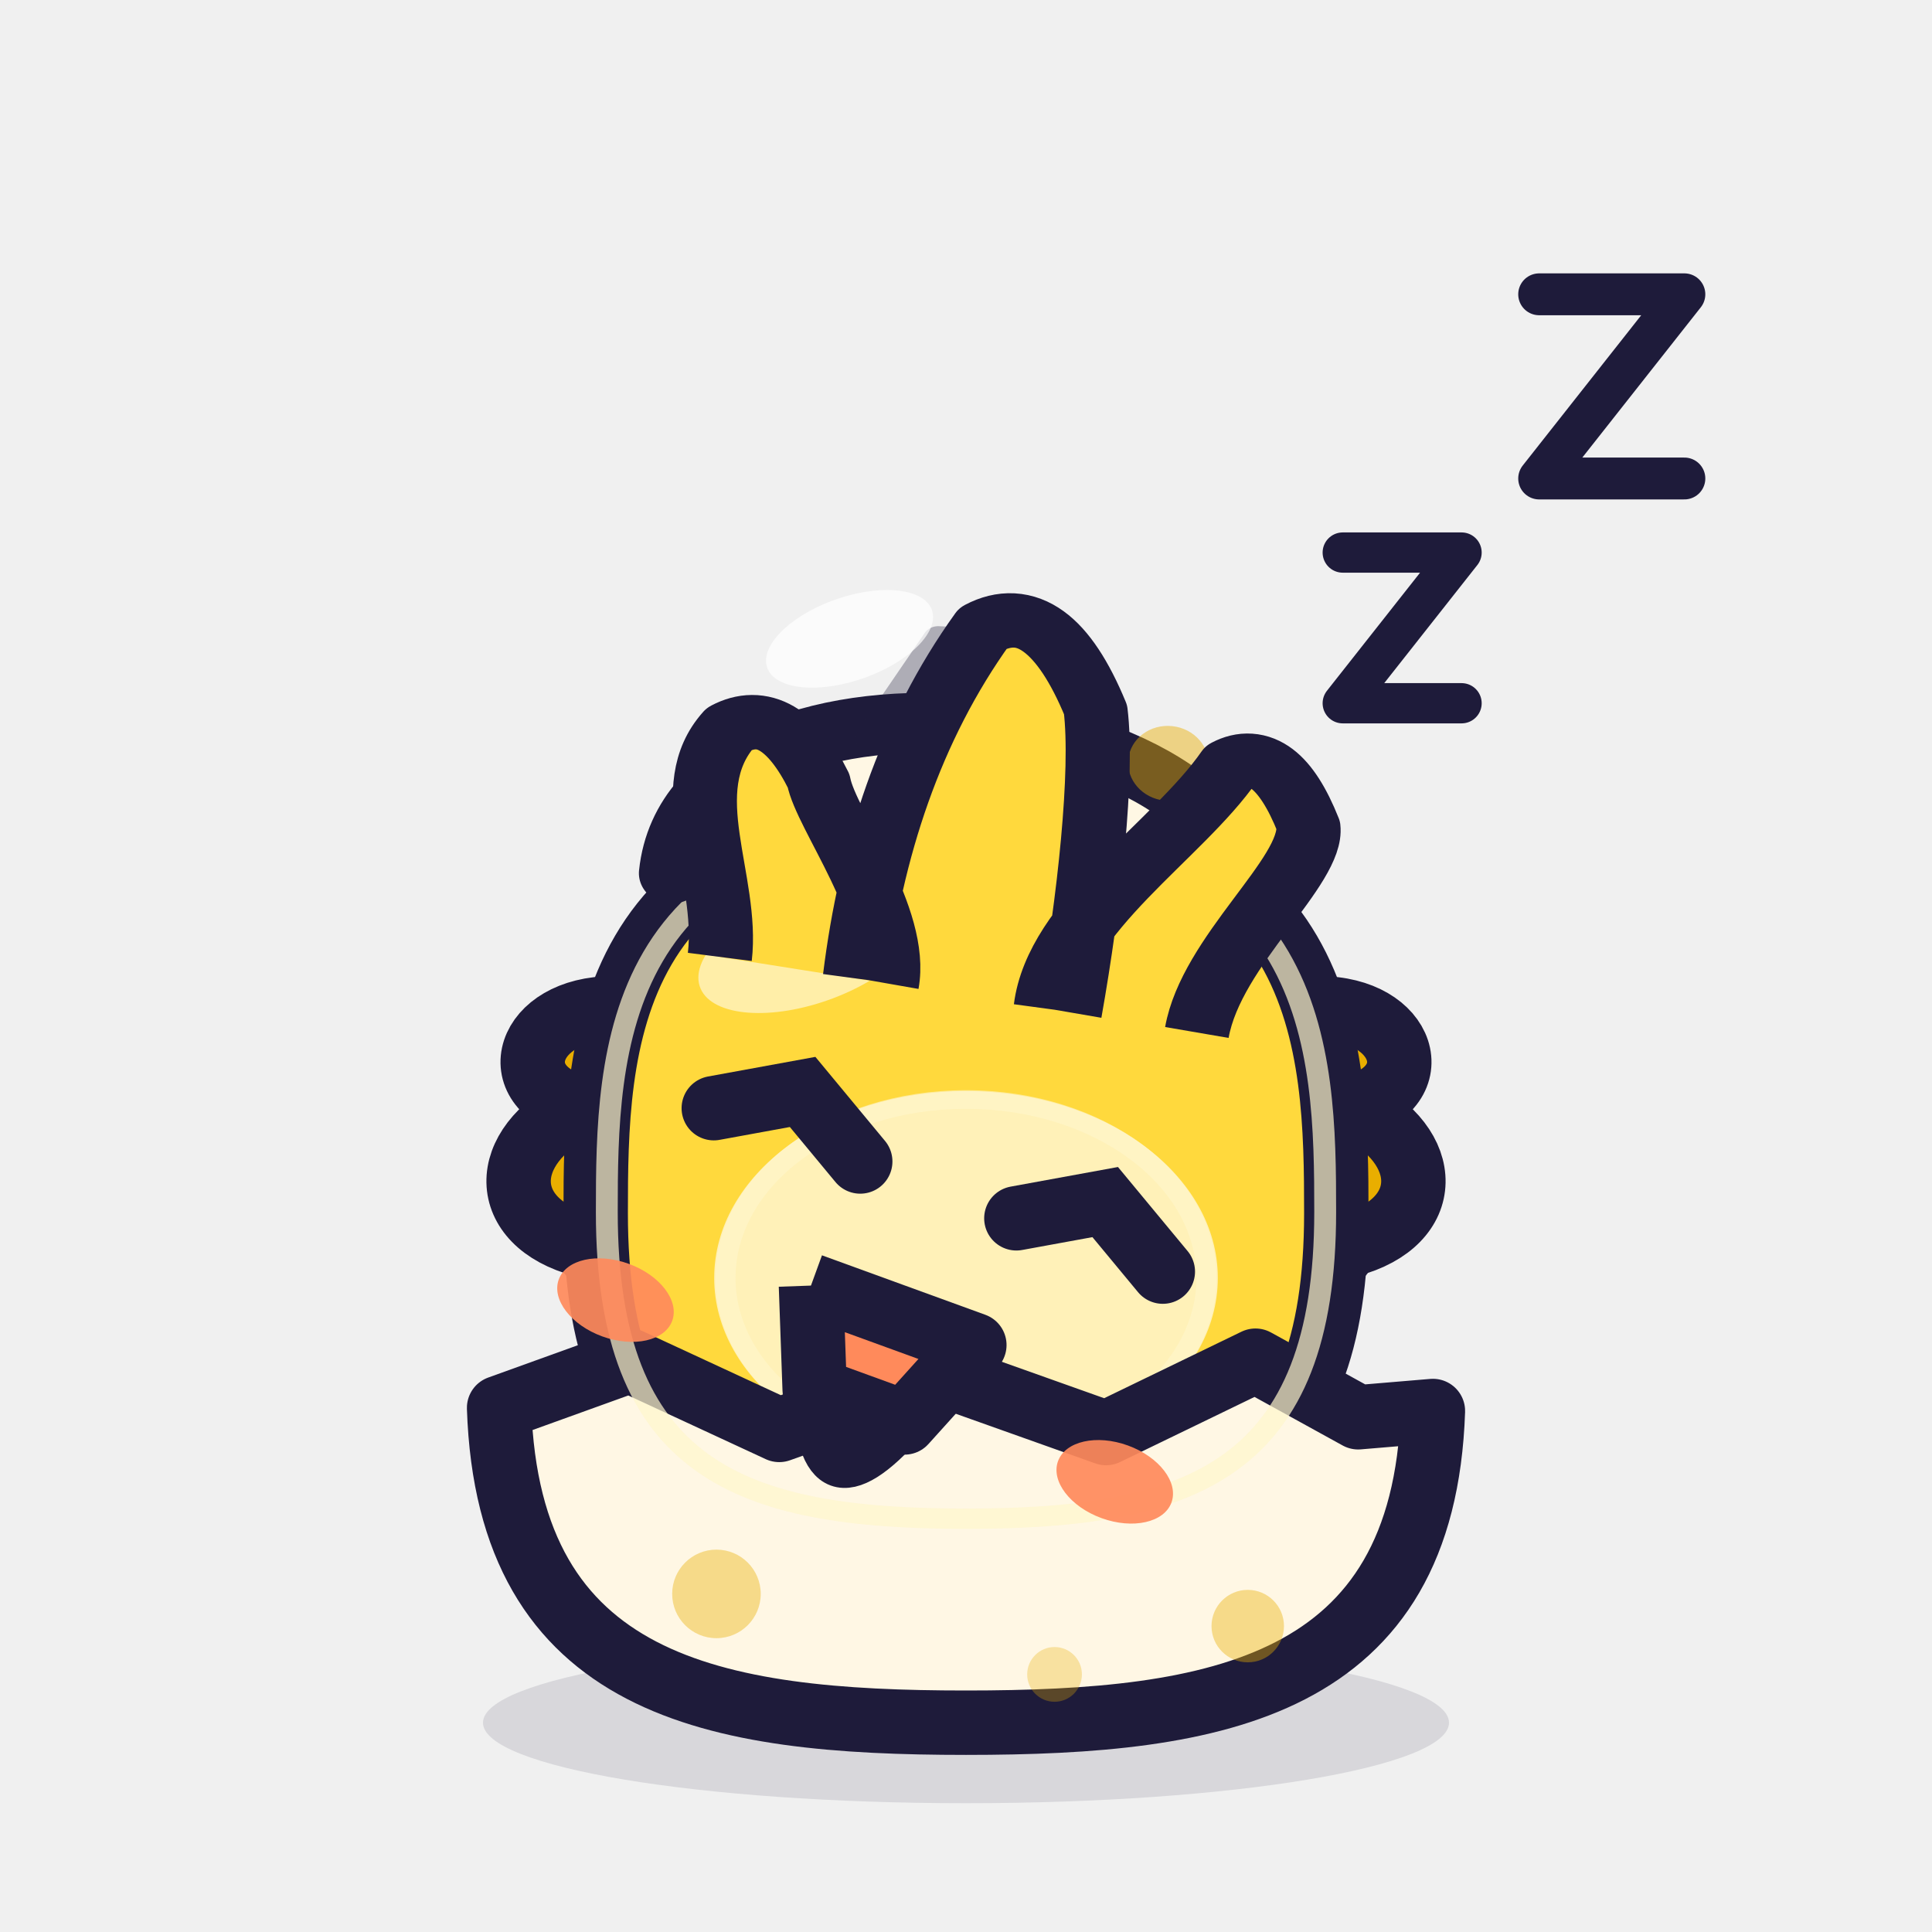
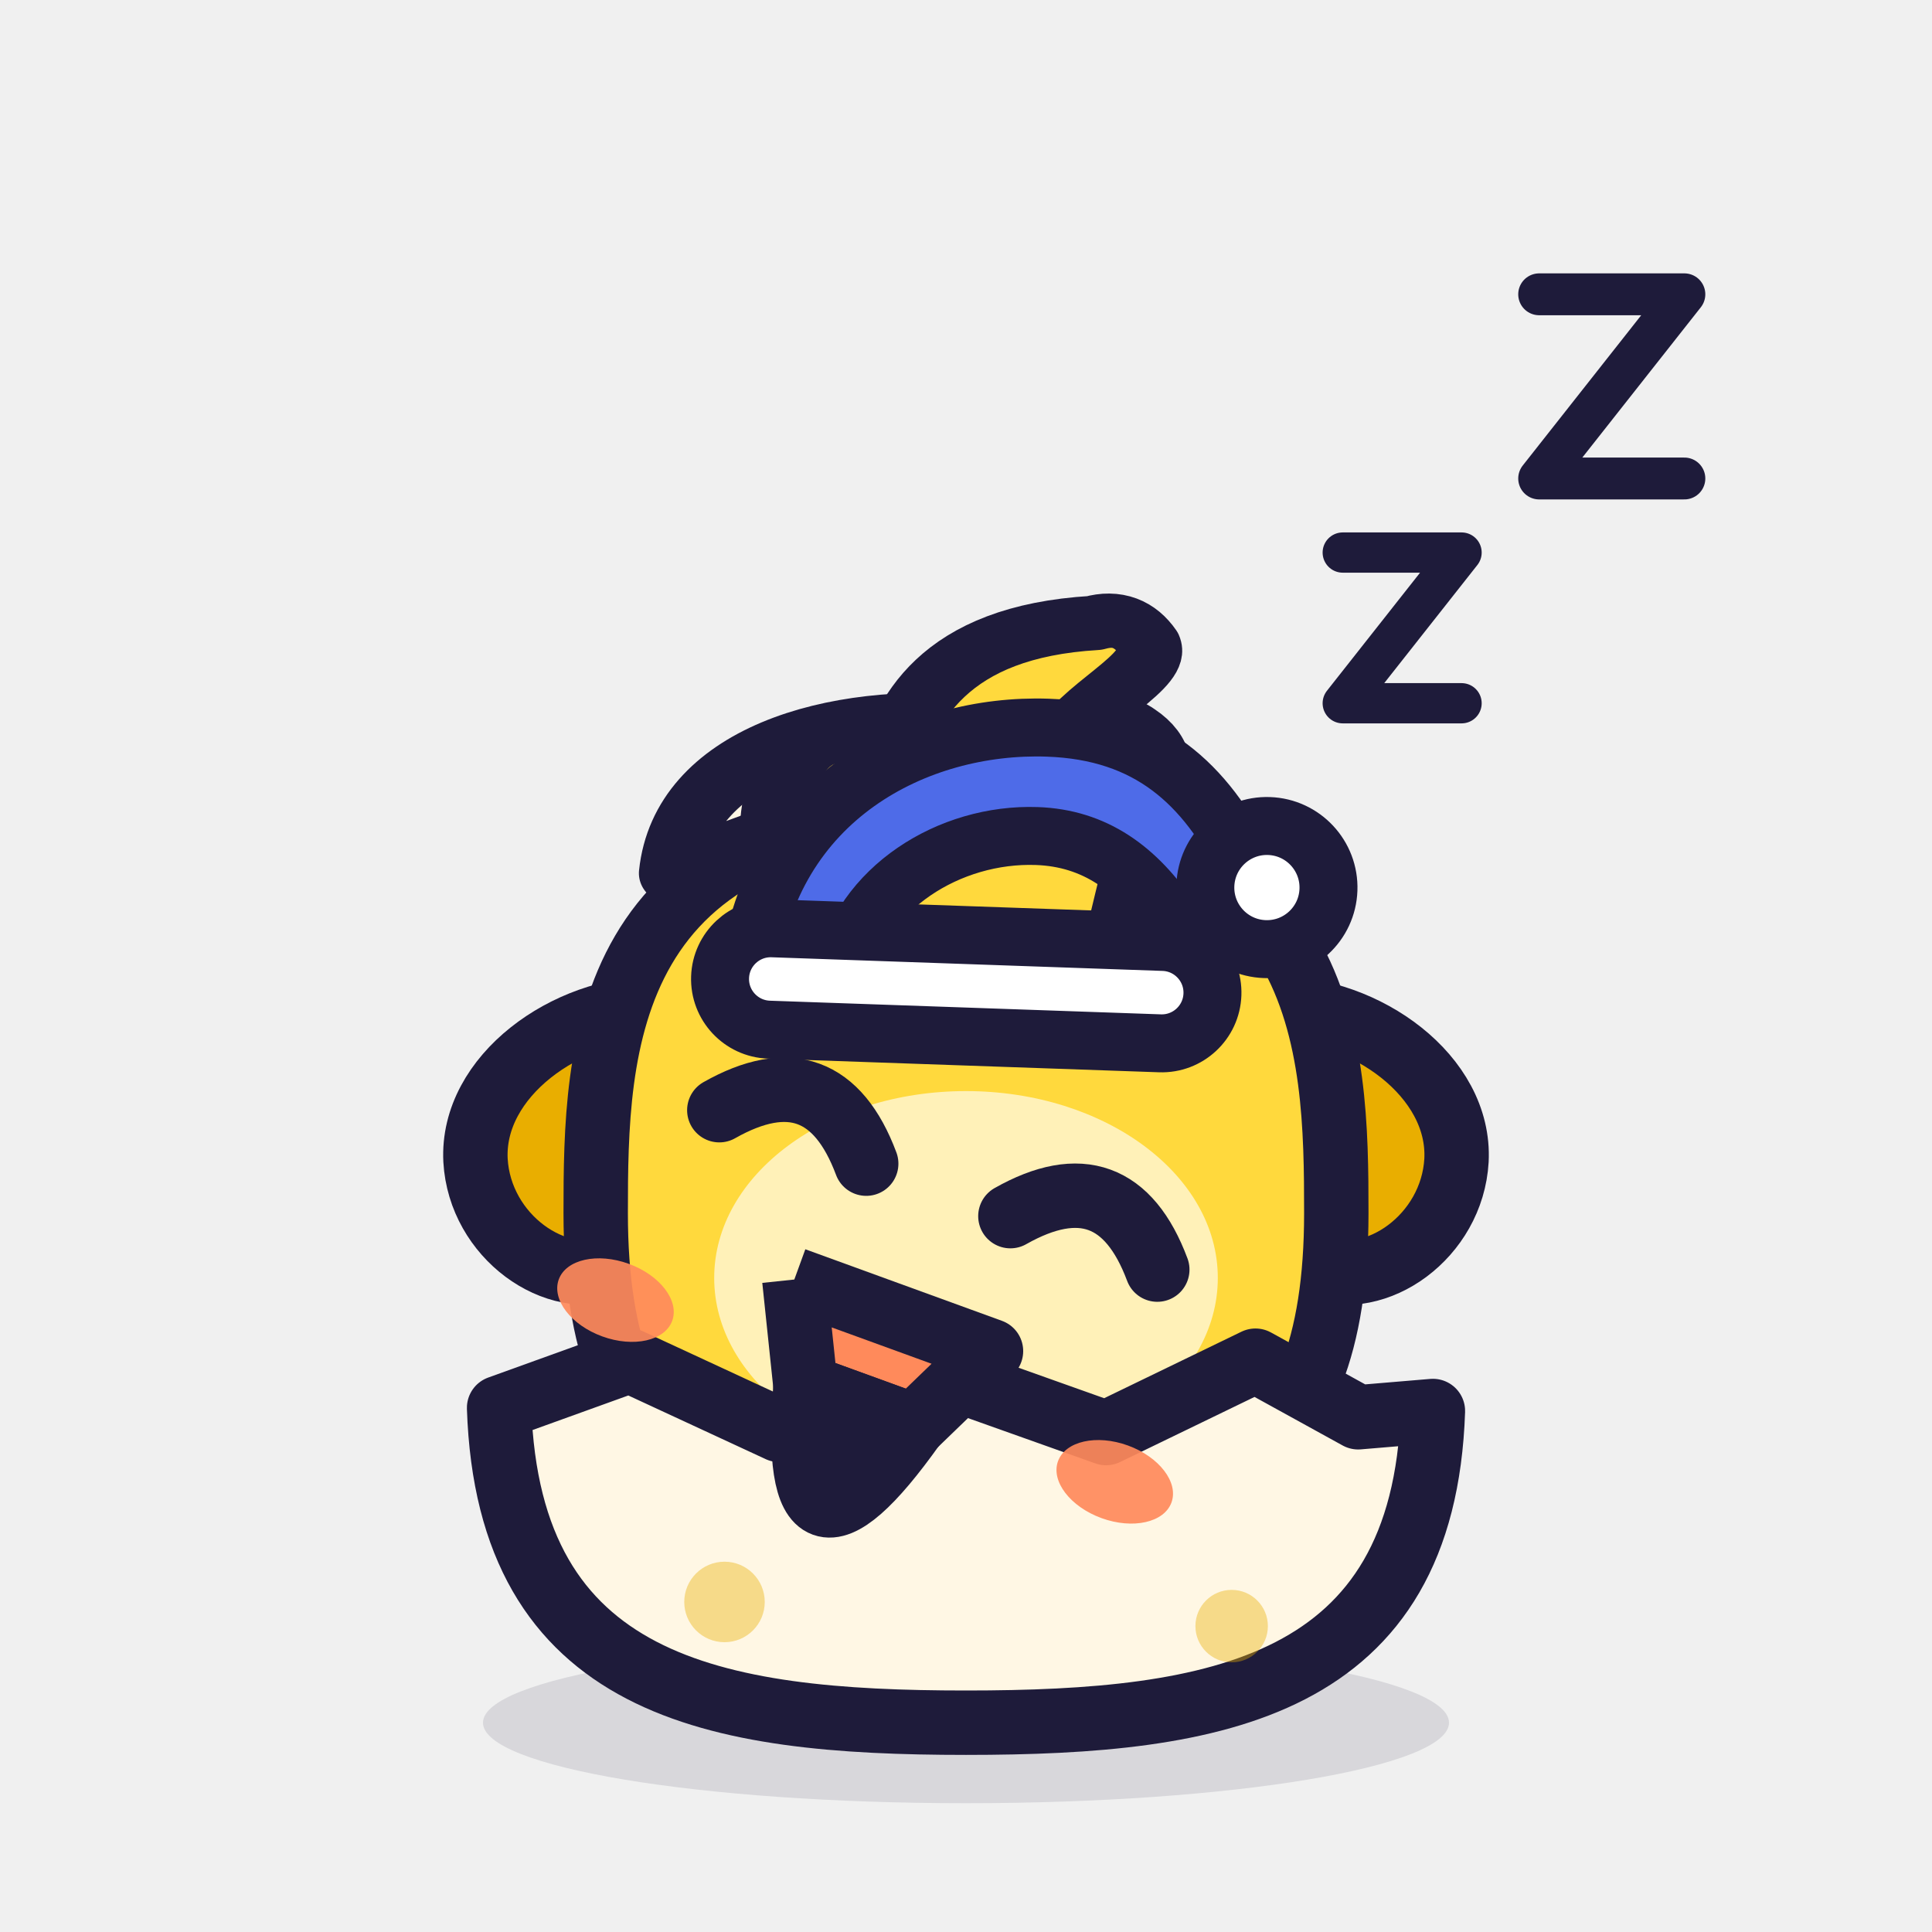
<svg xmlns="http://www.w3.org/2000/svg" viewBox="0 0 240 240" width="240" height="240" role="img" aria-label="Pip v2 B Bolt · hatchling · sleepy 3">
  <g id="shadow">
    <ellipse cx="120" cy="214" rx="60" ry="10" fill="#1E1B3A" opacity="0.12" />
  </g>
  <g id="tail" opacity="0" />
  <g id="wing_l" fill="#E9AE00" stroke="#1E1B3A" stroke-width="8" stroke-linejoin="round">
-     <path d="M 8.1 -17.5 L -2.43 -17.5 C -13.23 -17.5 -16.2 -7.7 -6.75 -5.25 C -16.74 -0.35 -16.74 9.1 -6.21 11.9 L -1.62 17.5 L 8.1 17.5 C 11.88 6.3 11.88 -6.3 8.1 -17.5 Z" transform="translate(78.6 142.75)" />
+     <path d="M 7.02 -17.5 C -4.05 -17.5 -15.93 -9.1 -15.39 1.4 C -14.85 10.85 -5.4 17.5 1.89 14.7 C 7.56 11.9 8.37 -5.25 7.02 -17.5 Z" transform="translate(74.46 142.75)" />
  </g>
  <g id="wing_r" fill="#E9AE00" stroke="#1E1B3A" stroke-width="8" stroke-linejoin="round">
-     <path d="M 8.1 -17.5 L -2.43 -17.5 C -13.23 -17.5 -16.2 -7.7 -6.75 -5.25 C -16.74 -0.35 -16.74 9.1 -6.21 11.9 L -1.62 17.5 L 8.1 17.5 C 11.88 6.3 11.88 -6.3 8.1 -17.5 Z" transform="translate(161.4 142.75)translate(0 0)scale(-1 1)translate(0 0)" />
+     <path d="M 7.02 -17.5 C -4.05 -17.5 -15.93 -9.1 -15.39 1.4 C -14.85 10.85 -5.4 17.5 1.89 14.7 C 7.56 11.9 8.37 -5.25 7.02 -17.5 Z" transform="translate(165.54 142.75)translate(0 -12.25)scale(-1 1)translate(0 12.25)" />
  </g>
  <g id="body" transform="translate(120 190)scale(1 0.93)translate(-120 -190)">
    <path d="M 120 94 C 165.54 94 166 125.68 166 147.76 C 166 183.28 148.98 190 120 190 C 91.02 190 74 183.28 74 147.76 C 74 125.68 74.46 94 120 94 Z" fill="#FFD93D" stroke="#1E1B3A" stroke-width="8" />
  </g>
  <g id="belly" transform="translate(120 190)scale(1 0.93)translate(-120 -190)">
    <ellipse cx="120" cy="156.4" rx="31.28" ry="24.96" fill="#FFF1B8" />
-     <g transform="translate(120 156.4) scale(0.955) translate(-120 -156.4)">
-       <path d="M 88.72 156.4 A 31.28 24.96 0 1 0 151.28 156.4 A 31.28 24.96 0 1 0 88.72 156.4 Z" fill="none" stroke="#FFF6CC" stroke-width="2.6" opacity="0.62" />
-     </g>
  </g>
  <g id="highlight" transform="translate(120 190)scale(1 0.93)translate(-120 -190)">
    <ellipse cx="100.68" cy="112.24" rx="14.72" ry="7.36" fill="#FFFFFF" opacity="0.55" transform="rotate(-22 100.68 112.24)" />
  </g>
  <g id="shell_bottom" fill="#FFF7E4" stroke="#1E1B3A" stroke-width="8" stroke-linejoin="round">
    <path d="M 62 174.89 L 78.24 169.03 L 96.8 177.63 L 116.52 170.59 L 137.4 178.02 L 155.96 169.03 L 168.72 176.06 L 178 175.28 C 176.84 209.64 151.32 214 120 214 C 88.68 214 63.16 209.64 62 174.89 Z" />
-     <circle cx="89" cy="198" r="5.5" fill="#E9AE00" stroke="none" opacity="0.4" />
-     <circle cx="155" cy="202" r="4.5" fill="#E9AE00" stroke="none" opacity="0.4" />
-     <circle cx="131" cy="208" r="3.4" fill="#E9AE00" stroke="none" opacity="0.3" />
+     <circle cx="90" cy="199" r="5" fill="#E9AE00" stroke="none" opacity="0.4" />
+     <circle cx="153" cy="202" r="4.5" fill="#E9AE00" stroke="none" opacity="0.4" />
  </g>
  <g id="feet" opacity="0" />
-   <g id="rim" transform="translate(120 190)scale(1 0.93)translate(-120 -190)">
-     <g transform="translate(120 142) scale(0.97) translate(-120 -142)">
-       <path d="M 120 94 C 165.54 94 166 125.68 166 147.76 C 166 183.28 148.98 190 120 190 C 91.02 190 74 183.28 74 147.76 C 74 125.68 74.46 94 120 94 Z" fill="none" stroke="#FFF6CC" stroke-width="2.8" opacity="0.7" />
-     </g>
-   </g>
  <g id="shell_top" transform="translate(120 104.36)rotate(6)scale(1 0.93)translate(-120 -104.36)" fill="#FFF7E4" stroke="#1E1B3A" stroke-width="8" stroke-linejoin="round">
    <path d="M 84 112.94 C 84 81.11 156 81.11 156 112.01 L 147.36 103.64 L 135.84 113.87 L 123.6 107.36 L 112.8 113.87 L 99.84 104.57 L 84 112.94 Z" />
-     <path d="M 107 92.27 L 114 78.32 L 129 77.39 L 136 93.2" fill="none" stroke="#1E1B3A" stroke-width="4" stroke-linecap="round" opacity="0.32" />
-     <circle cx="144" cy="91.34" r="5" fill="#E9AE00" stroke="none" opacity="0.45" />
-     <ellipse cx="103" cy="79.25" rx="11" ry="5.5" fill="#FFFFFF" stroke="none" opacity="0.7" transform="rotate(-28 103 79.25)" />
  </g>
-   <g id="head_tuft" transform="translate(120 114.36)rotate(9)scale(1 0.84)translate(-120 -114.36)">
-     <path d="M -29.5 11 C -29.92 -0.9 -38.23 -12.45 -32.77 -22.53 Q -27.1 -27.57 -20.8 -17 C -19.12 -11.4 -8.29 0.5 -8.5 11 M -12.5 11 C -13.04 -8.04 -10.61 -26.52 -3.59 -43.11 Q 3.7 -49.59 11.8 -33.8 C 13.96 -24.84 14.77 -5.8 14.5 11 M 11.5 11 C 11.12 -2.94 24.39 -16.47 29.33 -28.67 Q 34.46 -33.23 40.16 -21.8 C 41.68 -15.24 30.69 -1.3 30.5 11" transform="translate(120 114.36)" fill="#FFD93D" stroke="#1E1B3A" stroke-width="8" stroke-linejoin="round" />
+   <g id="head_tuft" transform="translate(120 114.36)rotate(7)scale(1 0.84)translate(-120 -114.36)">
+     <path d="M -19 10 C -25 -4 -27 -12 -24 -19 Q -22 -26 -15 -25 C -13 -24 -12 -22 -12 -19 C -11 -30 -7 -42 11.33 -46 Q 15.33 -48 18.33 -44 C 20.33 -40 11 -34 9 -27 C 10 -31 15 -33 18 -31 Q 23 -28 21 -21 C 20 -11 19 -1 18 10" transform="translate(120 114.36)" fill="#FFD93D" stroke="#1E1B3A" stroke-width="8" stroke-linejoin="round" />
  </g>
  <g id="head" transform="translate(0 9)translate(120 129.36)rotate(20)translate(-120 -129.36)">
    <g id="cheek_l">
      <ellipse cx="87" cy="166" rx="7.5" ry="4.8" fill="#FF8A5B" opacity="0.92" />
    </g>
    <g id="cheek_r">
      <ellipse cx="153" cy="166" rx="7.5" ry="4.8" fill="#FF8A5B" opacity="0.92" />
    </g>
    <g id="brow_l" fill="none" stroke="#1E1B3A" stroke-width="6.5" stroke-linecap="round" />
    <g id="brow_r" fill="none" stroke="#1E1B3A" stroke-width="6.5" stroke-linecap="round" />
-     <g id="eye_l" data-eye="l" transform="translate(100 138)">
+     <g id="eye_l" data-eye="l" transform="translate(100.76 138)">
      <g id="open" opacity="0">
-         <circle cx="0" cy="0" r="11.8" fill="#FFFFFF" stroke="#1E1B3A" stroke-width="8" />
-         <circle cx="0" cy="0" r="6.4" fill="#1E1B3A" />
-         <circle cx="-2.71" cy="-2.95" r="2.01" fill="#FFFFFF" />
+         <circle cx="0" cy="0" r="11.84" fill="#FFFFFF" stroke="#1E1B3A" stroke-width="8" />
+         <circle cx="0" cy="0" r="6.39" fill="#1E1B3A" />
+         <circle cx="-2.72" cy="-2.96" r="2.01" fill="#FFFFFF" />
      </g>
      <g id="closed" opacity="1">
-         <path d="M -9.68 1.42 L 0 -4.25 L 9.68 1.42" fill="none" stroke="#1E1B3A" stroke-width="8" stroke-linecap="round" />
+         <path d="M -9.71 1.42 Q 0 -9.95 9.71 1.42" fill="none" stroke="#1E1B3A" stroke-width="8" stroke-linecap="round" />
      </g>
      <g id="happy" opacity="0">
-         <path d="M -9.68 4.96 L 0 -8.26 L 9.68 4.96" fill="none" stroke="#1E1B3A" stroke-width="9" stroke-linecap="round" />
+         <path d="M -9.71 4.97 Q 0 -21.55 9.71 4.97" fill="none" stroke="#1E1B3A" stroke-width="9" stroke-linecap="round" />
      </g>
      <g id="sleepy" opacity="0">
-         <path d="M -9.68 -0.94 L 0 6.14 L 9.68 -0.94" fill="none" stroke="#1E1B3A" stroke-width="8" stroke-linecap="round" />
-         <path d="M 9.68 0 L 14.68 -4.72" fill="none" stroke="#1E1B3A" stroke-width="8" stroke-linecap="round" />
+         <path d="M -9.71 -0.95 Q 0 13.26 9.71 -0.95" fill="none" stroke="#1E1B3A" stroke-width="8" stroke-linecap="round" />
      </g>
      <g id="surprised" opacity="0">
-         <circle cx="0" cy="0" r="13.69" fill="#FFFFFF" stroke="#1E1B3A" stroke-width="8" />
+         <circle cx="0" cy="0" r="13.73" fill="#FFFFFF" stroke="#1E1B3A" stroke-width="8" />
        <circle cx="0" cy="0" r="4.22" fill="#1E1B3A" />
-         <circle cx="-2.71" cy="-2.95" r="2.48" fill="#FFFFFF" />
+         <circle cx="-2.72" cy="-2.96" r="2.49" fill="#FFFFFF" />
      </g>
      <g id="wink" opacity="0">
-         <path d="M -9.68 1.65 L 0 -3.54 L 9.68 1.65" fill="none" stroke="#1E1B3A" stroke-width="8" stroke-linecap="round" />
-         <path d="M 9.68 0 L 14.68 -4.72" fill="none" stroke="#1E1B3A" stroke-width="8" stroke-linecap="round" />
+         <path d="M -9.71 4.97 Q 0 -21.55 9.71 4.97" fill="none" stroke="#1E1B3A" stroke-width="9" stroke-linecap="round" />
      </g>
    </g>
-     <g id="eye_r" data-eye="r" transform="translate(140 138)">
+     <g id="eye_r" data-eye="r" transform="translate(139.24 138)">
      <g id="open" opacity="0">
-         <circle cx="0" cy="0" r="11.8" fill="#FFFFFF" stroke="#1E1B3A" stroke-width="8" />
-         <circle cx="0" cy="0" r="6.4" fill="#1E1B3A" />
-         <circle cx="-2.71" cy="-2.95" r="2.01" fill="#FFFFFF" />
+         <circle cx="0" cy="0" r="11.84" fill="#FFFFFF" stroke="#1E1B3A" stroke-width="8" />
+         <circle cx="0" cy="0" r="6.39" fill="#1E1B3A" />
+         <circle cx="-2.72" cy="-2.96" r="2.01" fill="#FFFFFF" />
      </g>
      <g id="closed" opacity="1">
-         <path d="M -9.68 1.42 L 0 -4.25 L 9.68 1.42" fill="none" stroke="#1E1B3A" stroke-width="8" stroke-linecap="round" />
+         <path d="M -9.71 1.42 Q 0 -9.95 9.71 1.42" fill="none" stroke="#1E1B3A" stroke-width="8" stroke-linecap="round" />
      </g>
      <g id="happy" opacity="0">
-         <path d="M -9.68 4.96 L 0 -8.26 L 9.68 4.96" fill="none" stroke="#1E1B3A" stroke-width="9" stroke-linecap="round" />
+         <path d="M -9.71 4.97 Q 0 -21.55 9.71 4.97" fill="none" stroke="#1E1B3A" stroke-width="9" stroke-linecap="round" />
      </g>
      <g id="sleepy" opacity="0">
-         <path d="M -9.68 -0.94 L 0 6.14 L 9.68 -0.94" fill="none" stroke="#1E1B3A" stroke-width="8" stroke-linecap="round" />
-         <path d="M 9.68 0 L 14.68 -4.72" fill="none" stroke="#1E1B3A" stroke-width="8" stroke-linecap="round" />
+         <path d="M -9.71 -0.95 Q 0 13.26 9.71 -0.95" fill="none" stroke="#1E1B3A" stroke-width="8" stroke-linecap="round" />
      </g>
      <g id="surprised" opacity="0">
-         <circle cx="0" cy="0" r="13.69" fill="#FFFFFF" stroke="#1E1B3A" stroke-width="8" />
+         <circle cx="0" cy="0" r="13.73" fill="#FFFFFF" stroke="#1E1B3A" stroke-width="8" />
        <circle cx="0" cy="0" r="4.22" fill="#1E1B3A" />
-         <circle cx="-2.71" cy="-2.95" r="2.48" fill="#FFFFFF" />
+         <circle cx="-2.72" cy="-2.96" r="2.49" fill="#FFFFFF" />
      </g>
      <g id="wink" opacity="0">
-         <path d="M -9.68 1.65 L 0 -3.54 L 9.68 1.65" fill="none" stroke="#1E1B3A" stroke-width="8" stroke-linecap="round" />
-         <path d="M -9.68 0 L -14.68 -4.72" fill="none" stroke="#1E1B3A" stroke-width="8" stroke-linecap="round" />
+         <path d="M -9.71 4.97 Q 0 -21.55 9.71 4.97" fill="none" stroke="#1E1B3A" stroke-width="9" stroke-linecap="round" />
      </g>
    </g>
    <g id="beak_top">
-       <path d="M -10.8 -6 L 10.8 -6 L 5.94 6 L -5.94 6 L -10.8 -6" transform="translate(120 162)" fill="#FF8A5B" stroke="#1E1B3A" stroke-width="8" stroke-linejoin="round" />
+       <path d="M -13 -6 L 13 -6 L 7.15 6 L -7.15 6 L -13 -6" transform="translate(120 162)" fill="#FF8A5B" stroke="#1E1B3A" stroke-width="8" stroke-linejoin="round" />
    </g>
    <g id="beak_bottom">
-       <path d="M -6.21 6 Q 0 22 6.21 6 Z" transform="translate(120 162)" fill="#1E1B3A" stroke="#1E1B3A" stroke-width="5" stroke-linejoin="round" />
+       <path d="M -7.15 6 Q 0 32 7.15 6 Z" transform="translate(120 162)" fill="#1E1B3A" stroke="#1E1B3A" stroke-width="8" stroke-linejoin="round" />
    </g>
  </g>
-   <g id="accessory_head" />
+   <g id="accessory_head">
+     <g transform="translate(120 123.36)translate(0 0)rotate(2)scale(0.9 0.9)translate(0 0)">
+       <path d="M -30 -2 C -28 -26 -8 -37 10 -37 C 24 -37 32 -30 38 -19 L 28 -11 C 23 -18 17 -22 9 -22 C -3 -22 -15 -14 -17 -2 Z" fill="#4E6BE8" stroke="#1E1B3A" stroke-width="8" stroke-linejoin="round" />
+       <rect x="-34" y="-8" width="68" height="14" rx="7" fill="#FFFFFF" stroke="#1E1B3A" stroke-width="8" />
+       <circle cx="41" cy="-16" r="8.5" fill="#FFFFFF" stroke="#1E1B3A" stroke-width="8" />
+     </g>
+   </g>
  <g id="accessory_neck" />
  <g id="accessory_face" />
  <g id="fx">
    <g id="fx_z_0" transform="translate(174 78)">
      <path d="M -7.2 -9.36 L 7.56 -9.36 L -7.2 9.36 L 7.56 9.36" fill="none" stroke="#1E1B3A" stroke-width="5" stroke-linejoin="round" stroke-linecap="round" />
    </g>
    <g id="fx_z_1" transform="translate(200 48)">
      <path d="M -8.8 -11.44 L 9.24 -11.44 L -8.8 11.44 L 9.24 11.44" fill="none" stroke="#1E1B3A" stroke-width="5.2" stroke-linejoin="round" stroke-linecap="round" />
    </g>
  </g>
</svg>
